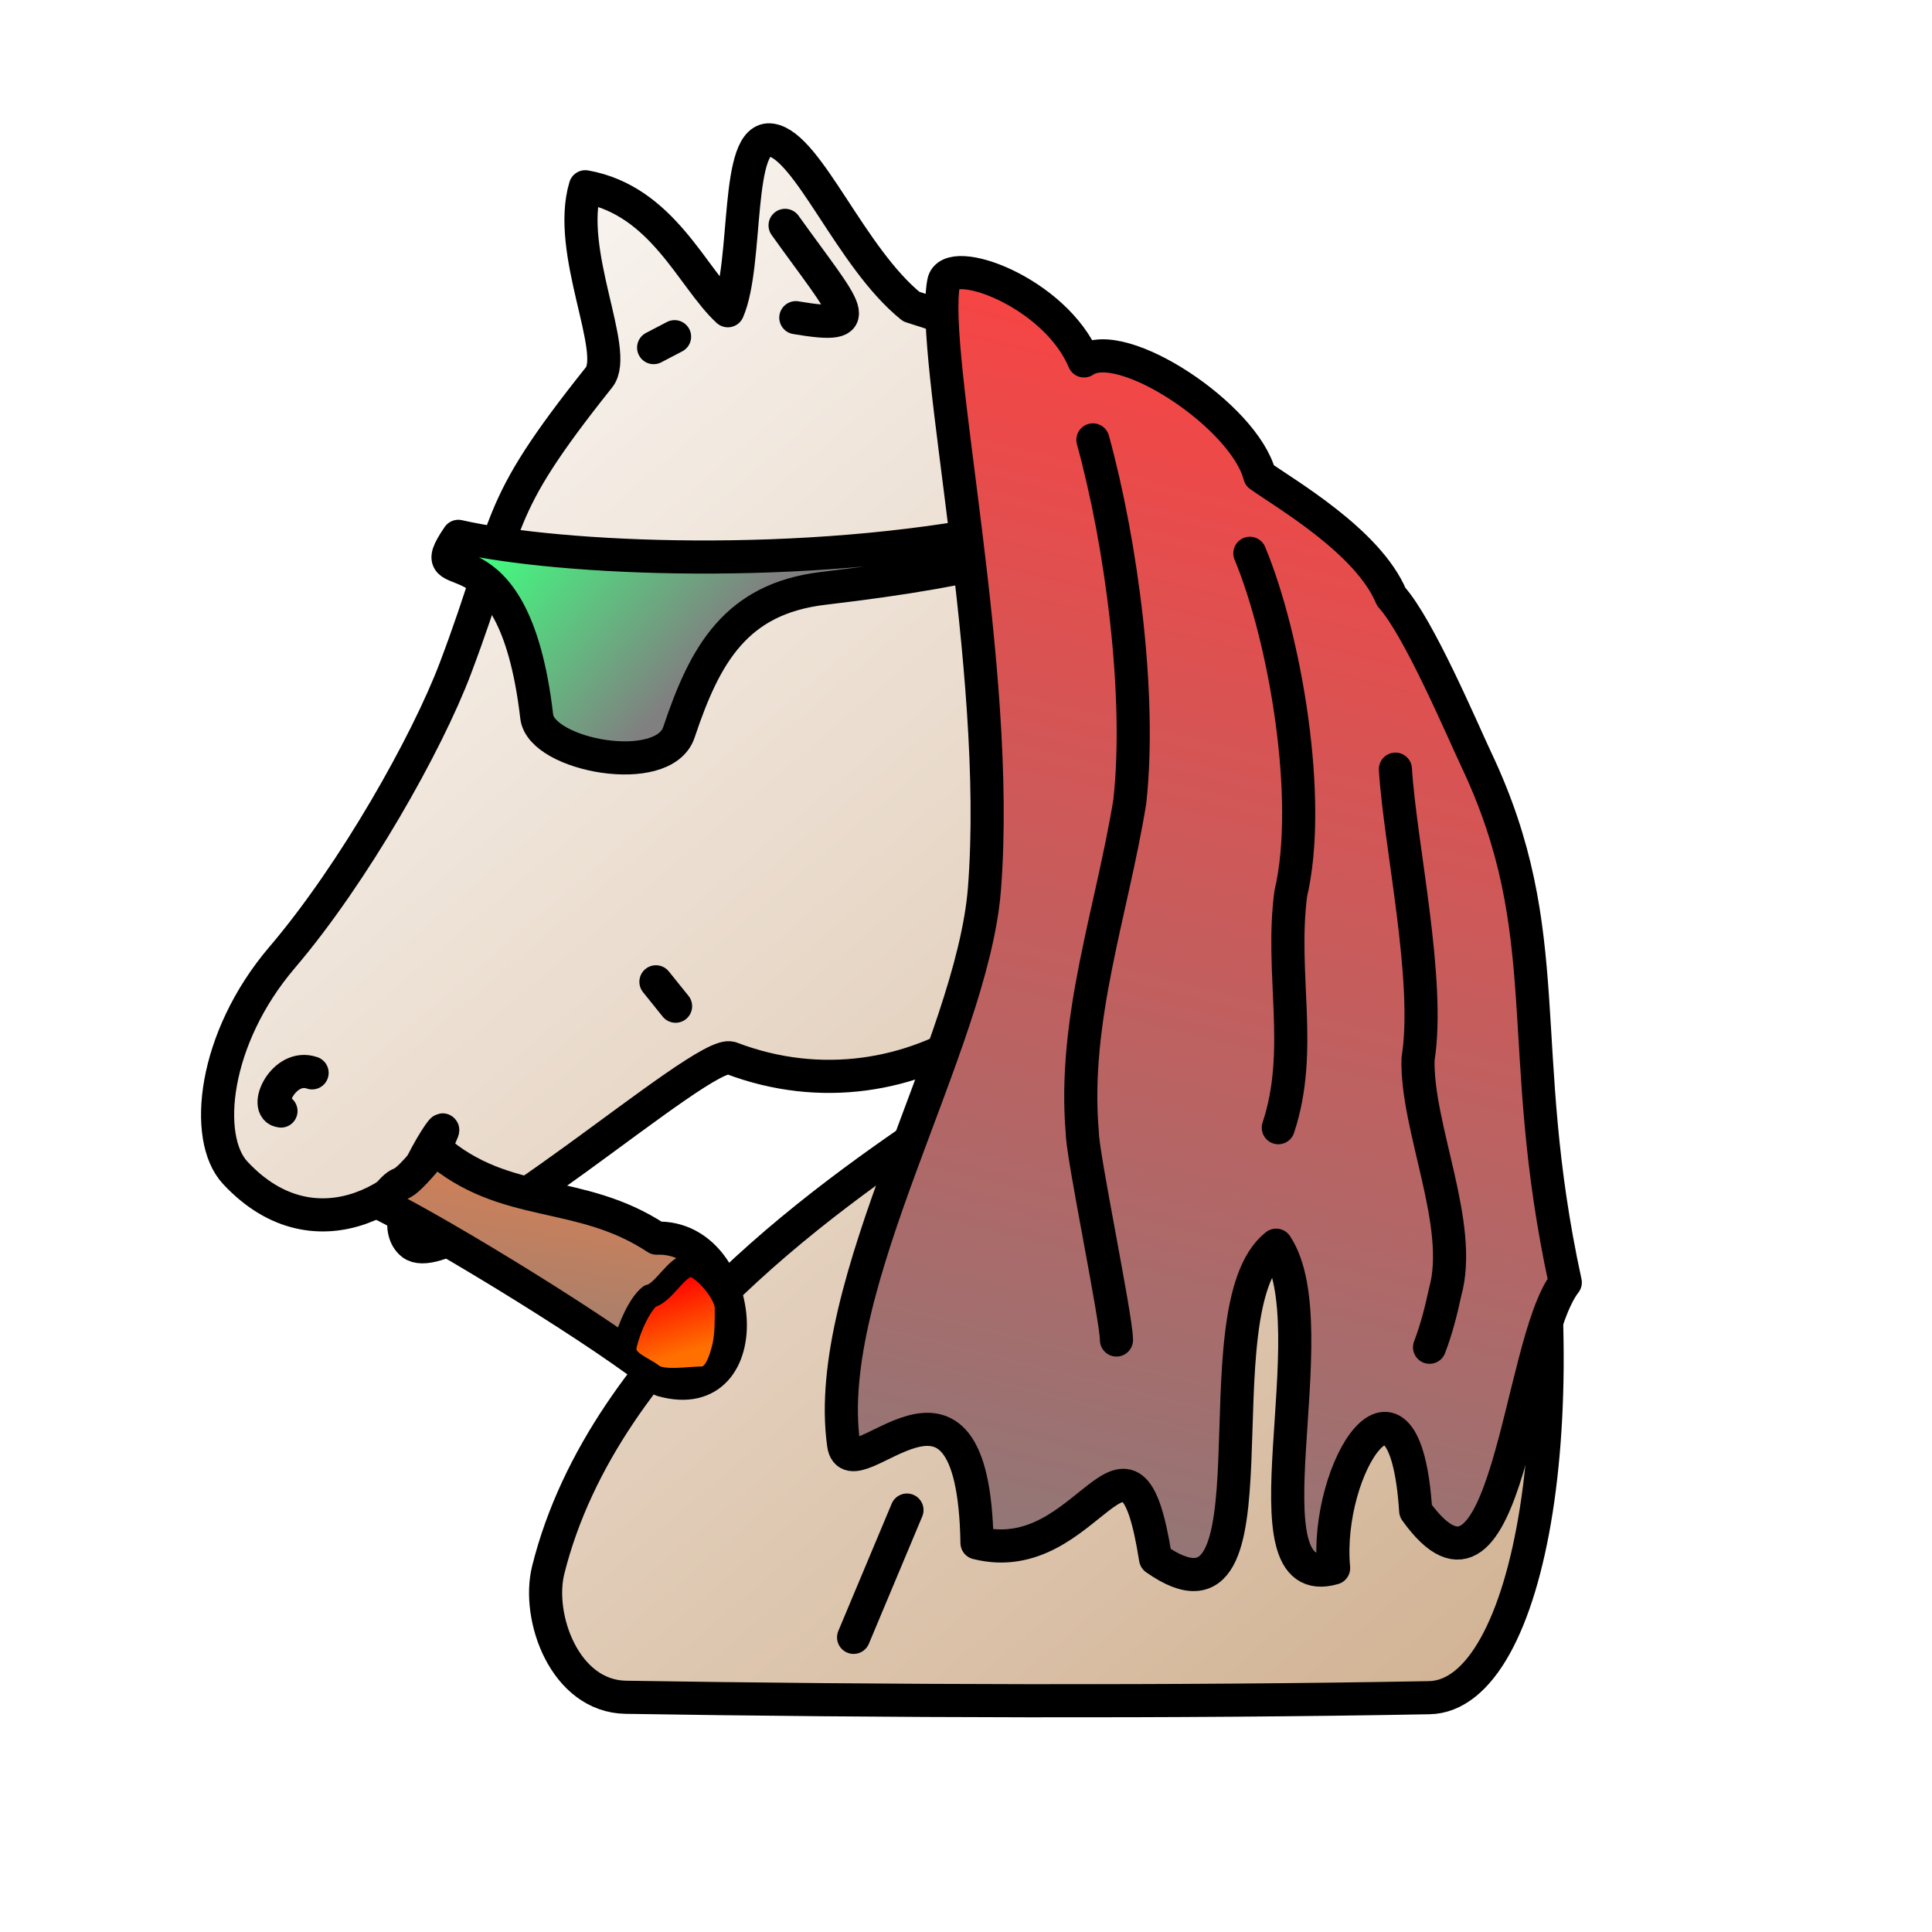
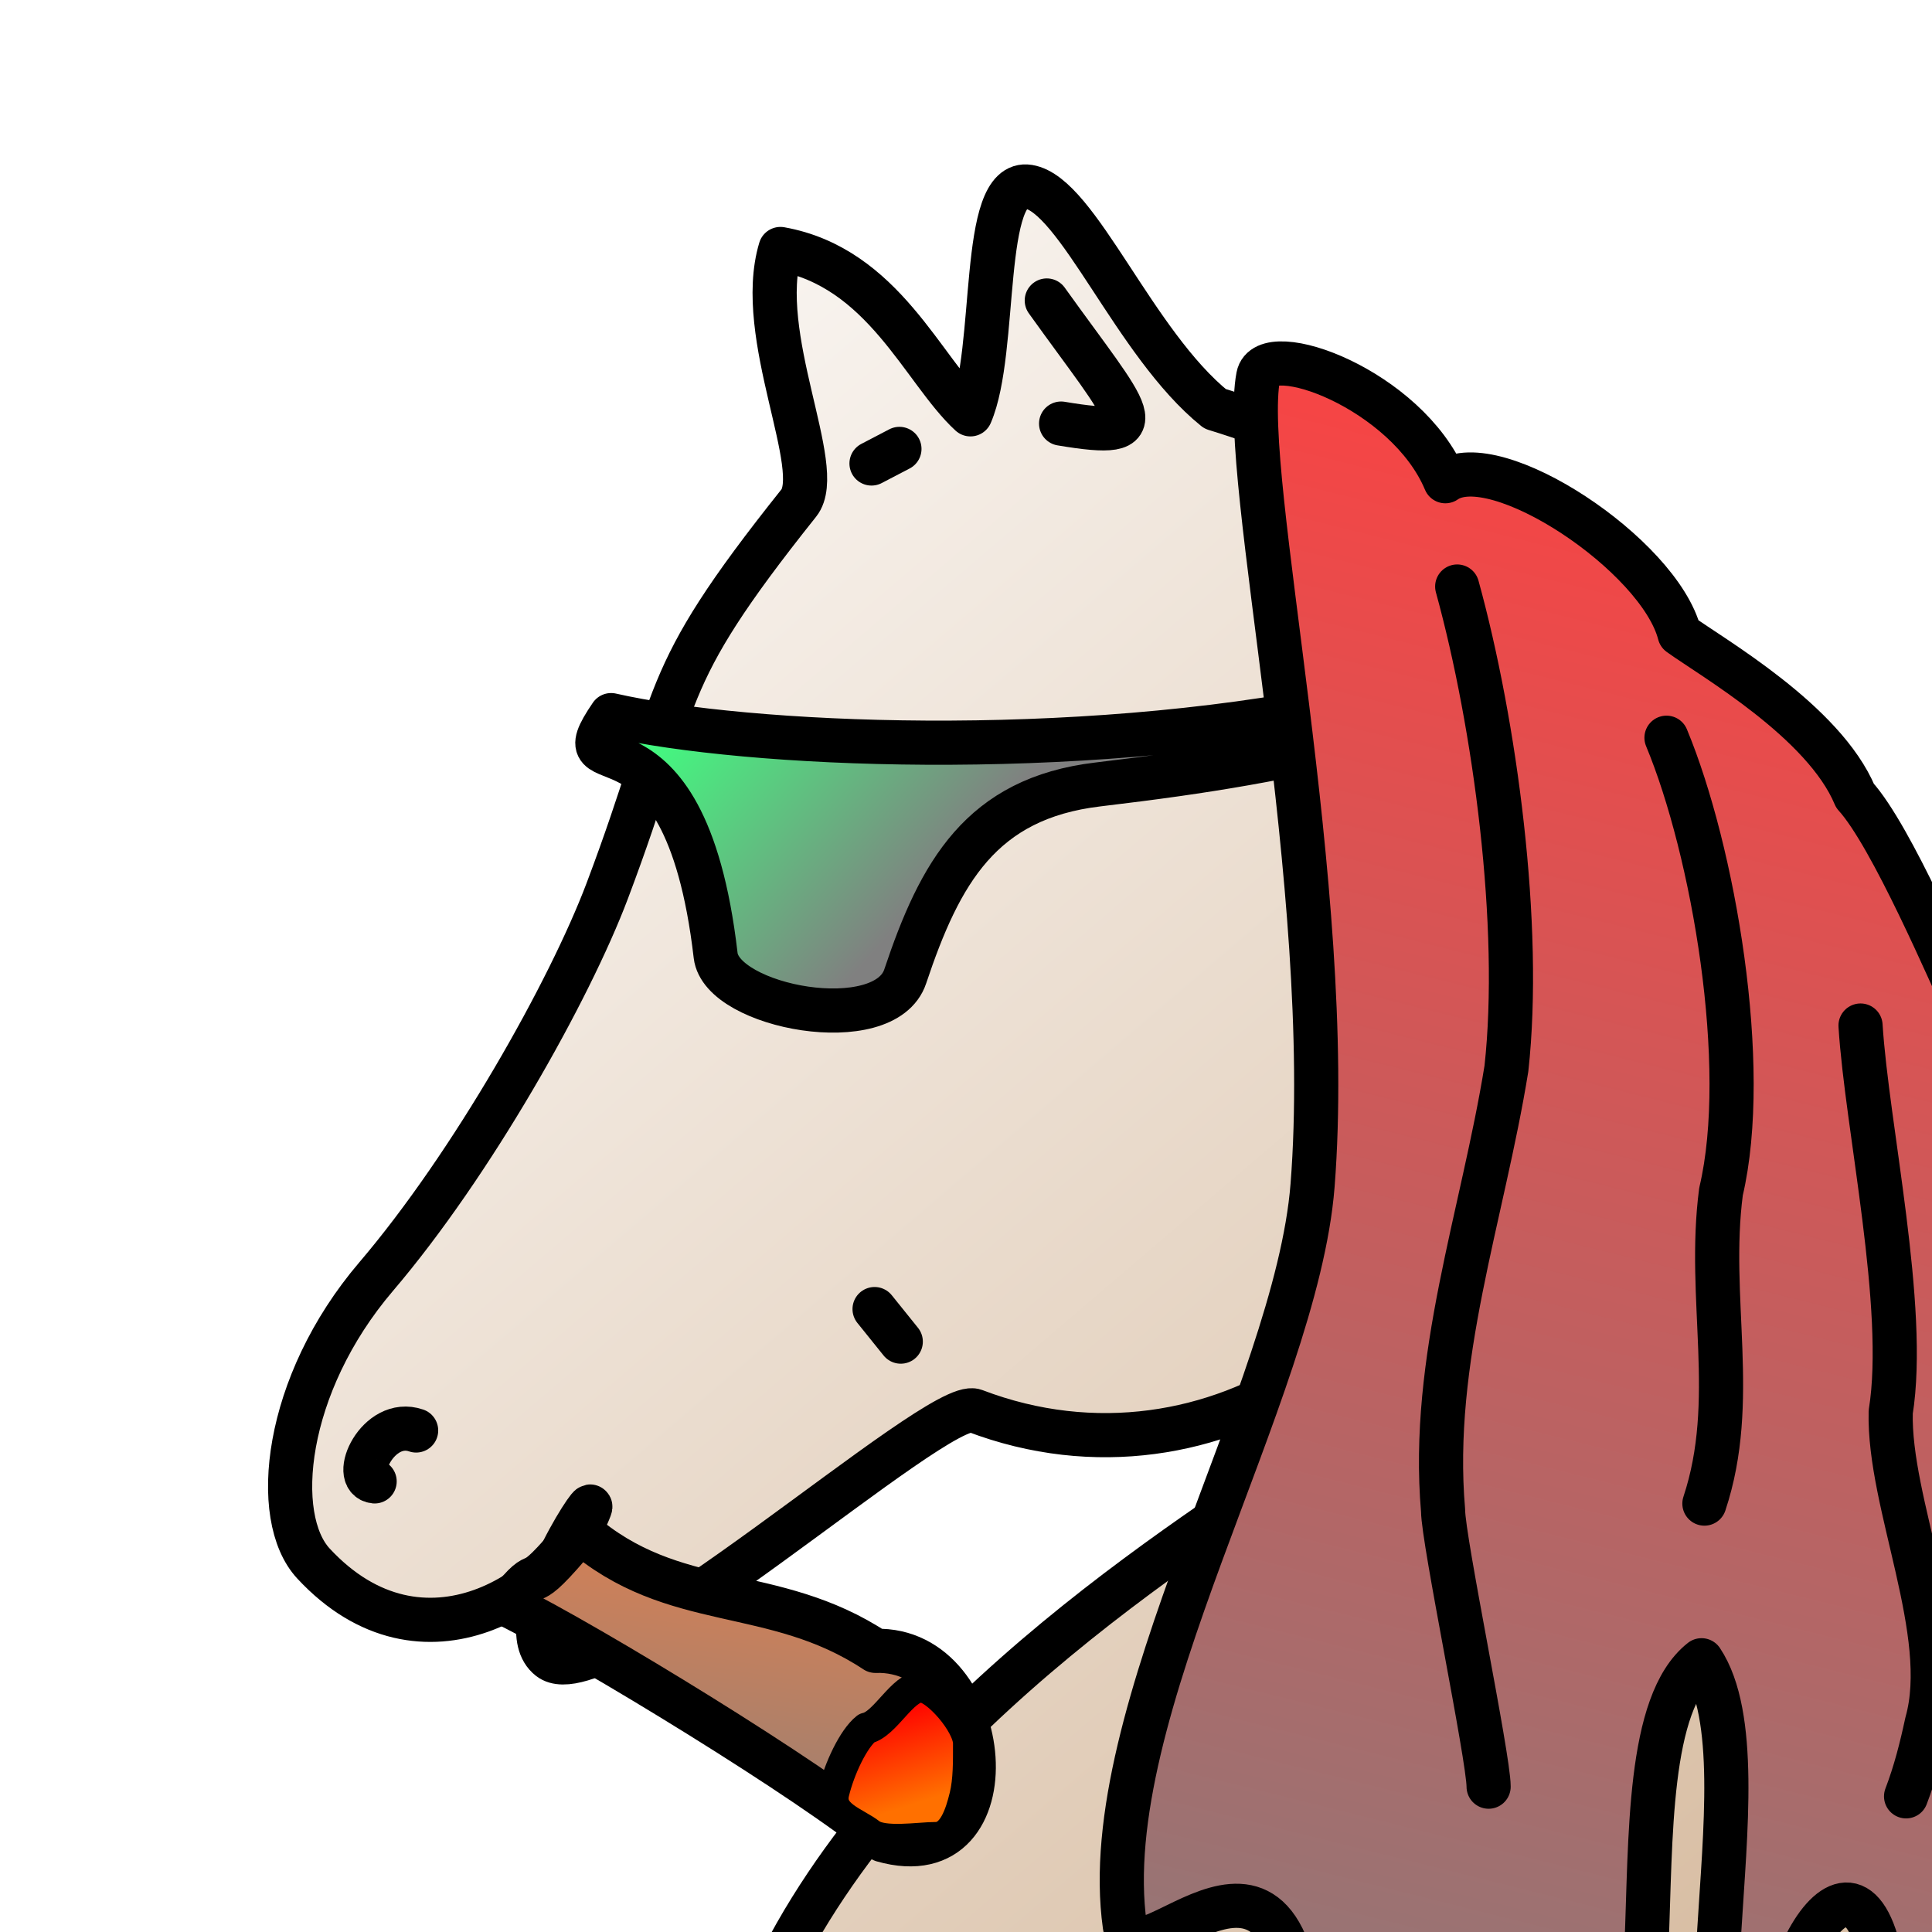
- <svg xmlns="http://www.w3.org/2000/svg" xmlns:xlink="http://www.w3.org/1999/xlink" width="700pt" height="700pt" id="svg36220" version="1.0">
+ <svg xmlns="http://www.w3.org/2000/svg" xmlns:xlink="http://www.w3.org/1999/xlink" viewBox="-0.0 -0.0 700.0 700.0" width="700pt" height="700pt" id="svg36220" version="1.0">
  <defs id="defs36222">
    <linearGradient id="linearGradient2816">
      <stop style="stop-color:#ff0000;stop-opacity:1;" offset="0" id="stop2818" />
      <stop style="stop-color:#ff7000;stop-opacity:1;" offset="1" id="stop2820" />
    </linearGradient>
    <linearGradient xlink:href="#linearGradient2816" id="linearGradient2822" x1="708.405" y1="708.24" x2="726.899" y2="767.166" gradientUnits="userSpaceOnUse" gradientTransform="matrix(0.561529,0,0,0.580064,-81.79877,210.2435)" />
    <linearGradient id="linearGradient2856">
      <stop style="stop-color:#808080;stop-opacity:1;" offset="0" id="stop2858" />
      <stop style="stop-color:#ff8040;stop-opacity:1;" offset="1" id="stop2860" />
    </linearGradient>
    <linearGradient id="linearGradient2820">
      <stop style="stop-color:#808080;stop-opacity:1;" offset="0" id="stop2822" />
      <stop style="stop-color:#ff4040;stop-opacity:1;" offset="1" id="stop2824" />
    </linearGradient>
    <linearGradient id="linearGradient2804">
      <stop id="stop2806" offset="0" style="stop-color:#808080;stop-opacity:1;" />
      <stop id="stop2808" offset="1" style="stop-color:#40ff80;stop-opacity:1;" />
    </linearGradient>
    <linearGradient id="linearGradient2672">
      <stop style="stop-color:#ffffff;stop-opacity:1;" offset="0" id="stop2674" />
      <stop style="stop-color:#d0b090;stop-opacity:1" offset="1" id="stop2676" />
    </linearGradient>
    <linearGradient xlink:href="#linearGradient2672" id="linearGradient2319" gradientUnits="userSpaceOnUse" x1="97.114" y1="55.559" x2="755.408" y2="825.625" gradientTransform="translate(0,4)" />
    <linearGradient xlink:href="#linearGradient2804" id="linearGradient2802" x1="330.994" y1="329.04" x2="244.444" y2="252.755" gradientUnits="userSpaceOnUse" />
    <linearGradient xlink:href="#linearGradient2820" id="linearGradient2826" x1="482.261" y1="828.547" x2="661.539" y2="110.396" gradientUnits="userSpaceOnUse" gradientTransform="translate(0,23.33333)" />
    <linearGradient xlink:href="#linearGradient2856" id="linearGradient2862" x1="333.583" y1="655.894" x2="122.61" y2="615.474" gradientUnits="userSpaceOnUse" gradientTransform="matrix(-0.341885,0.939743,0.939743,0.341885,-262.1845,165.2502)" />
  </defs>
  <g id="layer1">
    <path style="opacity:1;fill:url(#linearGradient2319);fill-opacity:1;fill-rule:evenodd;stroke:#000000;stroke-width:16;stroke-linecap:round;stroke-linejoin:round;stroke-miterlimit:4;stroke-dasharray:none;stroke-opacity:1" d="M 528.59,401.808 C 528.804,478.301 440.363,544.461 353.134,511.142 C 339.775,506.04 218.566,615.945 199.14,600.908 C 183.815,589.045 216.119,540.139 213.77,546.386 C 202.589,576.127 153.223,609.23 113.58,566.498 C 98.077,549.787 102.871,501.722 136.264,462.565 C 171.041,421.786 206.353,358.988 220.021,322.769 C 247.513,249.92 236.726,248.329 289.412,182.263 C 299.31,169.852 273.324,121.668 282.769,90.216 C 320.076,96.869 334.458,134.378 351.614,150.119 C 361.615,126.968 354.895,64.758 372.673,67.657 C 390.451,70.556 410.901,124.449 440.228,148.119 C 791.491,256.215 788.619,818.323 690.45,820.144 C 569.278,822.392 424.209,821.883 302.345,819.942 C 272.817,819.471 259.149,781.27 264.842,758.441 C 291.997,649.563 406.675,573.355 462.85,535.588 C 520.547,496.798 531.111,458.678 528.59,401.808 z " id="path9661" />
    <path style="fill:none;fill-opacity:0.75;fill-rule:evenodd;stroke:#000000;stroke-width:16;stroke-linecap:round;stroke-linejoin:round;stroke-miterlimit:4;stroke-dasharray:none;stroke-opacity:1" d="M 150.771,518.29 C 136.916,513.504 126.893,535.827 135.733,536.737" id="path31300" />
    <path style="fill:none;fill-opacity:0.75;fill-rule:evenodd;stroke:#000000;stroke-width:16;stroke-linecap:round;stroke-linejoin:round;stroke-miterlimit:4;stroke-dasharray:none;stroke-opacity:1" d="M 316.876,474.304 L 326.364,486.095" id="path31308" />
    <path style="fill:none;fill-opacity:0.75;fill-rule:evenodd;stroke:#000000;stroke-width:16;stroke-linecap:round;stroke-linejoin:round;stroke-miterlimit:4;stroke-dasharray:none;stroke-opacity:1" d="M 528.753,369.236 L 529.044,344.318" id="path31312" />
    <path style="fill:none;fill-opacity:0.75;fill-rule:evenodd;stroke:#000000;stroke-width:16;stroke-linecap:round;stroke-linejoin:round;stroke-miterlimit:4;stroke-dasharray:none;stroke-opacity:1" d="M 325.879,162.649 L 315.766,167.93" id="path32040" />
    <path style="fill:none;fill-opacity:0.75;fill-rule:evenodd;stroke:#000000;stroke-width:16;stroke-linecap:round;stroke-linejoin:round;stroke-miterlimit:4;stroke-dasharray:none;stroke-opacity:1" d="M 379.27,108.874 C 409.422,150.994 420.309,159.514 384.457,153.471" id="path32768" />
    <path style="fill:none;fill-opacity:0.75;fill-rule:evenodd;stroke:#000000;stroke-width:16;stroke-linecap:round;stroke-linejoin:round;stroke-miterlimit:4;stroke-dasharray:none;stroke-opacity:1" d="M 438.147,729.501 L 412.367,790.993" id="path2732" />
    <path style="fill:url(#linearGradient2802);fill-opacity:1.0;fill-rule:evenodd;stroke:black;stroke-width:16;stroke-linecap:round;stroke-linejoin:round;stroke-opacity:1;stroke-miterlimit:4;stroke-dasharray:none" d="M 221.418,259.103 C 270.698,270.297 388.313,275.641 486.462,255.764 C 507.027,251.6 543.154,256.252 504.654,265.339 C 463.159,275.133 438.939,279.325 397.74,284.228 C 355.432,289.264 340.547,316.18 327.975,353.777 C 320.53,376.043 261.478,364.984 259.293,346.202 C 247.833,247.662 201.284,288.624 221.418,259.103 z " id="path1898" />
    <path style="fill:url(#linearGradient2826);fill-opacity:1;fill-rule:evenodd;stroke:black;stroke-width:16;stroke-linecap:round;stroke-linejoin:round;stroke-miterlimit:4;stroke-dasharray:none;stroke-opacity:1" d="M 455.882,136.396 C 449.11,171.72 484.006,322.172 475.566,429.516 C 469.644,504.843 396.677,620.497 407.545,697.745 C 411.045,722.624 470.247,640.741 471.981,745.361 C 526.441,759.115 545.326,670.894 558.238,752.965 C 622.031,797.865 577.148,632.568 616.501,601.539 C 642.942,641.326 597.929,771.018 644.254,757.539 C 639.775,709.177 678.622,648.605 683.915,729.872 C 728.703,792.244 733.179,648.934 756.175,619.544 C 731.286,505 753.172,451.315 713.101,366.757 C 706.753,353.361 685.402,302.9 672.117,288.331 C 660.852,261.357 620.428,238.302 608.545,229.708 C 601.191,201.029 541.698,161.698 523.68,174.356 C 509.73,141.02 458.569,122.377 455.882,136.396 z " id="path2812" />
    <path style="fill:none;fill-opacity:0.75;fill-rule:evenodd;stroke:black;stroke-width:16;stroke-linecap:round;stroke-linejoin:round;stroke-miterlimit:4;stroke-dasharray:none;stroke-opacity:1" d="M 527.973,212.509 C 541.769,262.577 551.468,335.661 545.803,387.156 C 537.195,440.372 518.126,492.635 522.855,547.303 C 522.855,557.866 539.354,636.782 539.354,647.345" id="path2828" />
    <path style="fill:none;fill-opacity:0.75;fill-rule:evenodd;stroke:black;stroke-width:16;stroke-linecap:round;stroke-linejoin:round;stroke-miterlimit:4;stroke-dasharray:none;stroke-opacity:1" d="M 603.802,267.293 C 620.819,308.196 634.289,386.253 623.55,431.766 C 618.463,470.658 629.96,507.349 617.54,544.78" id="path2830" />
    <path style="fill:none;fill-opacity:0.75;fill-rule:evenodd;stroke:black;stroke-width:16;stroke-linecap:round;stroke-linejoin:round;stroke-miterlimit:4;stroke-dasharray:none;stroke-opacity:1" d="M 674.108,371.573 C 676.393,408.238 691.133,473.77 685.041,511.623 C 684.202,544.777 707.251,591.796 698.143,624.138 C 696.207,633.187 693.93,642.195 690.608,650.846" id="path2832" />
    <path style="fill:url(#linearGradient2862);fill-opacity:1;fill-rule:evenodd;stroke:black;stroke-width:16;stroke-linecap:round;stroke-linejoin:round;stroke-miterlimit:4;stroke-dasharray:none;stroke-opacity:1" d="M 210.244,554.887 C 244.072,584.37 280.114,573.63 317.2,598.141 C 360.426,596.774 367.805,680.425 319.824,666.71 C 294.083,645.326 213.962,596.306 183.878,581.396 C 198.43,563.327 187.546,582.306 210.244,554.887 z " id="path2846" />
    <path style="fill:url(#linearGradient2822);fill-opacity:1;fill-rule:evenodd;stroke:#000000;stroke-width:11.414;stroke-linecap:round;stroke-linejoin:round;stroke-miterlimit:4;stroke-dasharray:none;stroke-opacity:1" d="M 313.938,626.195 C 309.21,629.943 304.115,640.808 302.027,649.438 C 299.998,657.822 309.754,660.21 315.262,664.477 C 319.904,668.074 332.996,665.845 339.086,665.845 C 345.364,665.845 348.096,657.326 349.674,650.805 C 351.094,644.939 350.997,638.319 350.997,631.664 C 350.997,624.652 339.246,611.156 333.791,611.156 C 326.92,611.156 320.732,624.792 313.938,626.195 z " id="path2814" />
  </g>
</svg>
